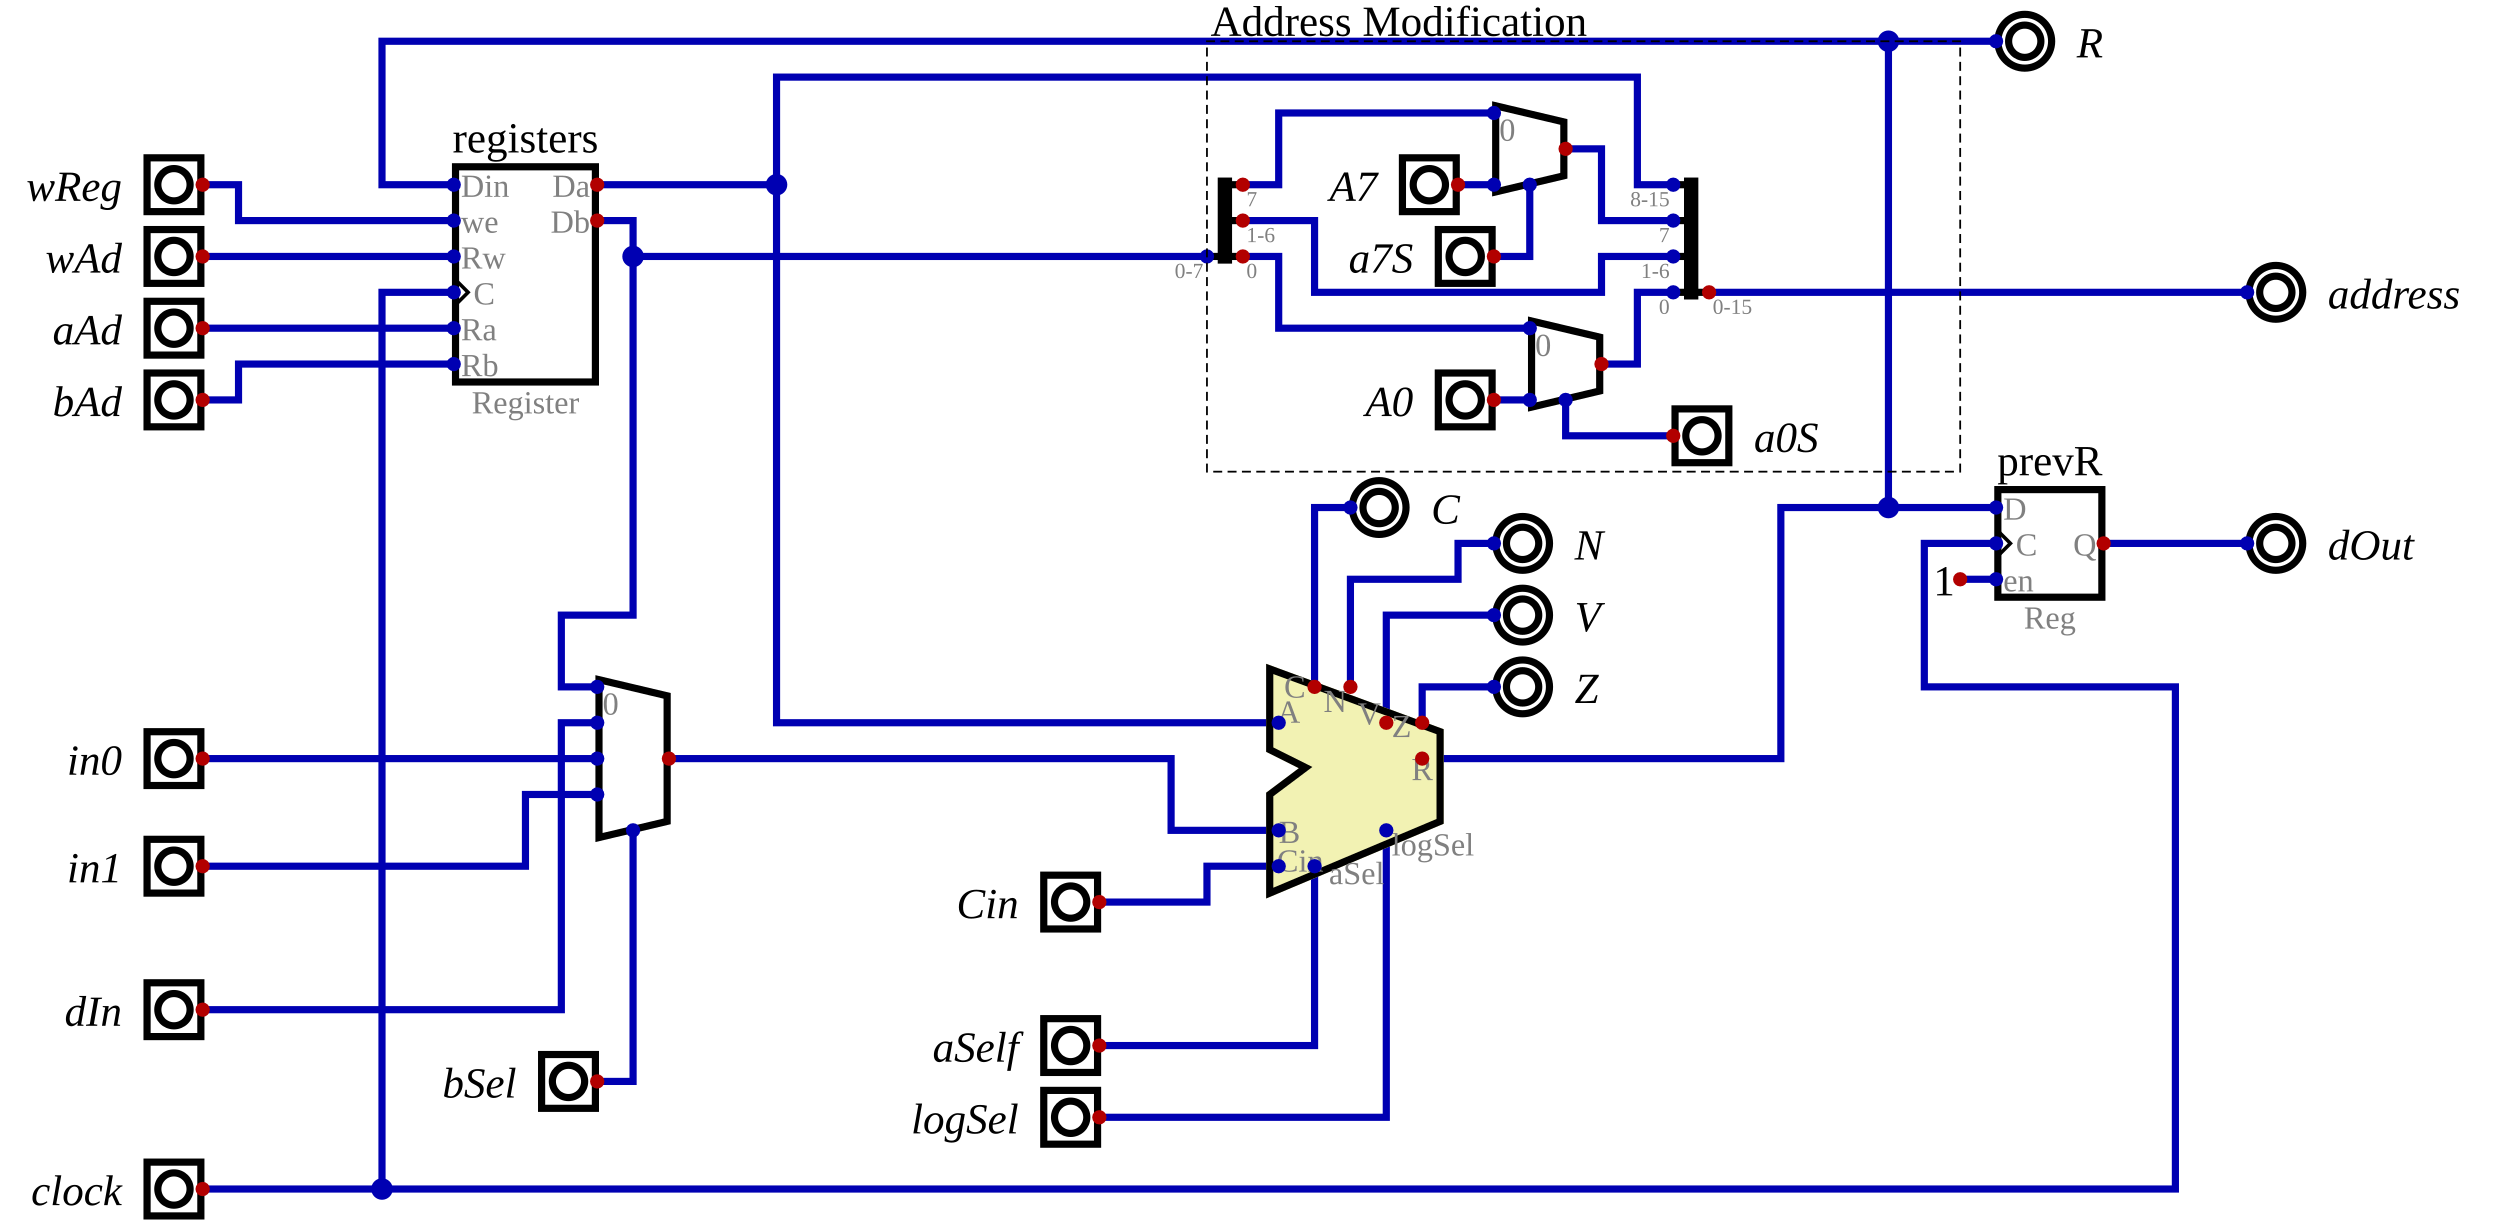
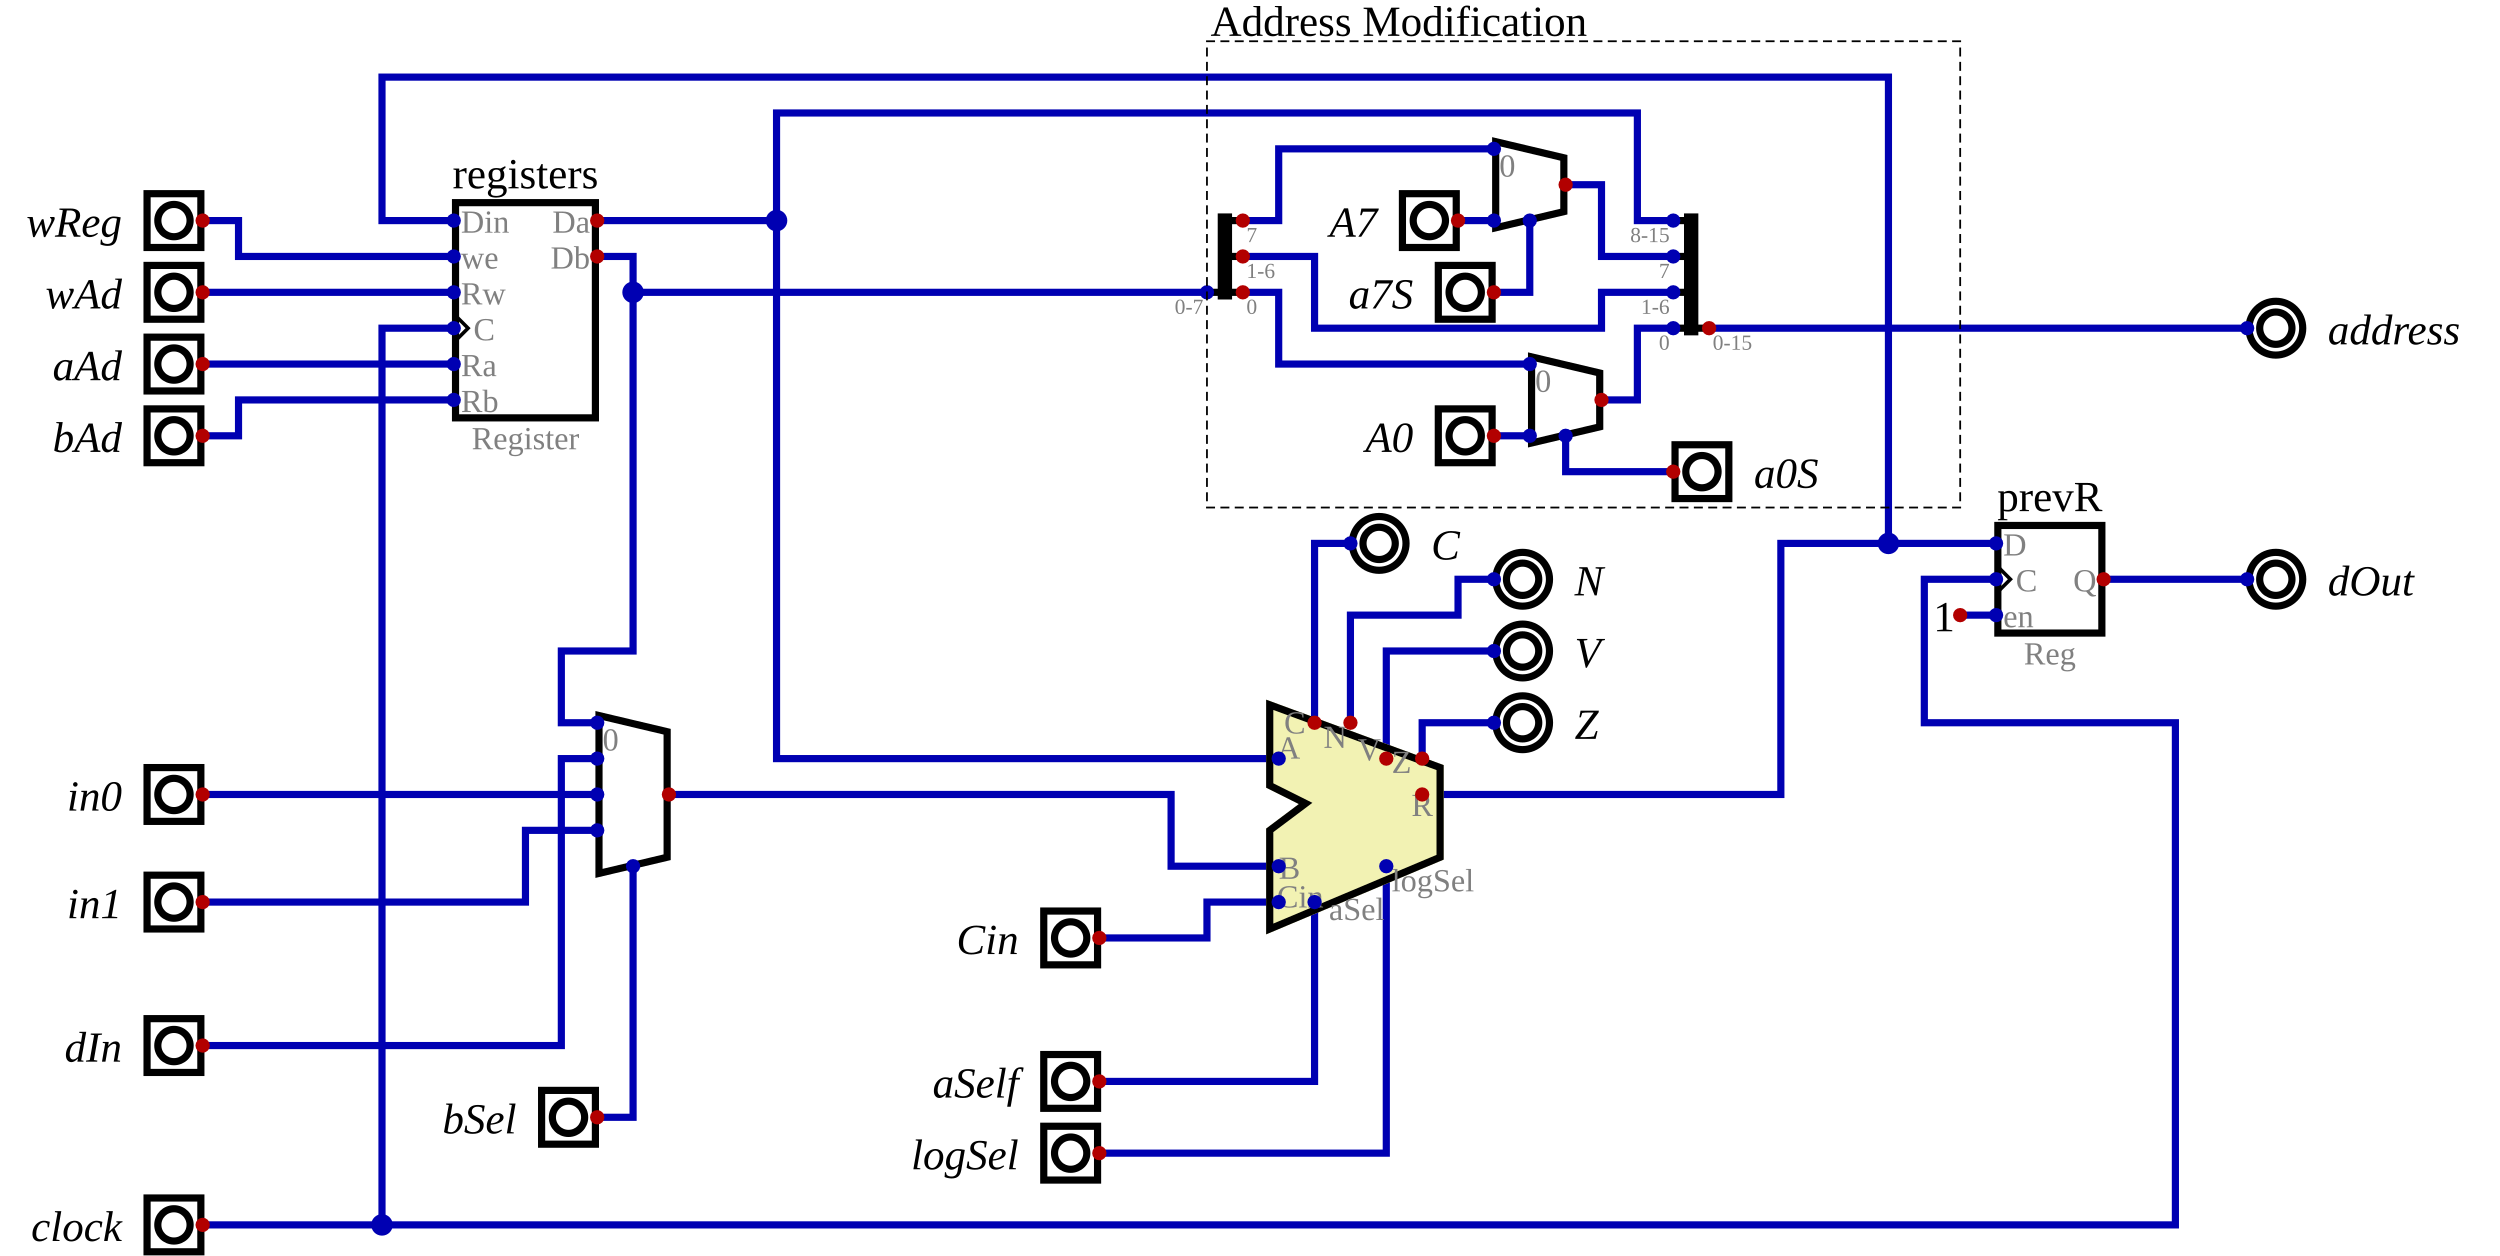
- <svg xmlns="http://www.w3.org/2000/svg" width="209.1mm" height="102.0mm" viewBox="187 37 1394 680">
+ <svg xmlns="http://www.w3.org/2000/svg" width="209.1mm" height="105.0mm" viewBox="187 17 1394 700">
  <g stroke-linecap="square">
    <path d="M 920,420 L 920,320 L 940,320" stroke="#0000b2" stroke-width="4.0" fill="none" />
    <path d="M 520,640 L 540,640 L 540,500" stroke="#0000b2" stroke-width="4.0" fill="none" />
    <path d="M 300,260 L 320,260 L 320,240 L 440,240" stroke="#0000b2" stroke-width="4.0" fill="none" />
    <path d="M 1020,260 L 1040,260" stroke="#0000b2" stroke-width="4.0" fill="none" />
    <path d="M 300,520 L 480,520 L 480,480 L 520,480" stroke="#0000b2" stroke-width="4.0" fill="none" />
    <path d="M 400,700 L 400,200 L 440,200" stroke="#0000b2" stroke-width="4.0" fill="none" />
    <path d="M 1140,200 L 1440,200" stroke="#0000b2" stroke-width="4.0" fill="none" />
    <path d="M 300,460 L 520,460" stroke="#0000b2" stroke-width="4.0" fill="none" />
    <path d="M 980,460 L 1180,460 L 1180,320 L 1240,320 L 1300,320" stroke="#0000b2" stroke-width="4.0" fill="none" />
    <path d="M 560,460 L 840,460 L 840,500 L 900,500" stroke="#0000b2" stroke-width="4.0" fill="none" />
    <path d="M 520,140 L 620,140 L 620,80 L 1100,80 L 1100,140 L 1120,140" stroke="#0000b2" stroke-width="4.0" fill="none" />
    <path d="M 300,140 L 320,140 L 320,160 L 440,160" stroke="#0000b2" stroke-width="4.0" fill="none" />
    <path d="M 880,140 L 900,140 L 900,100 L 1020,100" stroke="#0000b2" stroke-width="4.0" fill="none" />
    <path d="M 1000,140 L 1020,140" stroke="#0000b2" stroke-width="4.0" fill="none" />
    <path d="M 1360,340 L 1440,340" stroke="#0000b2" stroke-width="4.0" fill="none" />
    <path d="M 800,660 L 960,660 L 960,500" stroke="#0000b2" stroke-width="4.0" fill="none" />
    <path d="M 1060,260 L 1060,280 L 1120,280" stroke="#0000b2" stroke-width="4.0" fill="none" />
    <path d="M 300,600 L 500,600 L 500,440 L 520,440" stroke="#0000b2" stroke-width="4.0" fill="none" />
    <path d="M 300,220 L 440,220" stroke="#0000b2" stroke-width="4.0" fill="none" />
    <path d="M 800,540 L 860,540 L 860,520 L 900,520" stroke="#0000b2" stroke-width="4.0" fill="none" />
    <path d="M 520,160 L 540,160 L 540,180 L 860,180" stroke="#0000b2" stroke-width="4.0" fill="none" />
    <path d="M 880,160 L 920,160 L 920,200 L 1080,200 L 1080,180 L 1120,180" stroke="#0000b2" stroke-width="4.0" fill="none" />
    <path d="M 980,440 L 980,420 L 1020,420" stroke="#0000b2" stroke-width="4.0" fill="none" />
    <path d="M 1280,360 L 1300,360" stroke="#0000b2" stroke-width="4.0" fill="none" />
    <path d="M 940,420 L 940,360 L 1000,360 L 1000,340 L 1020,340" stroke="#0000b2" stroke-width="4.0" fill="none" />
    <path d="M 800,620 L 920,620 L 920,520" stroke="#0000b2" stroke-width="4.0" fill="none" />
    <path d="M 1080,240 L 1100,240 L 1100,200 L 1120,200" stroke="#0000b2" stroke-width="4.0" fill="none" />
    <path d="M 300,180 L 440,180" stroke="#0000b2" stroke-width="4.0" fill="none" />
    <path d="M 880,180 L 900,180 L 900,220 L 1040,220" stroke="#0000b2" stroke-width="4.0" fill="none" />
    <path d="M 1020,180 L 1040,180 L 1040,140" stroke="#0000b2" stroke-width="4.0" fill="none" />
    <path d="M 620,140 L 620,440 L 900,440" stroke="#0000b2" stroke-width="4.0" fill="none" />
    <path d="M 1060,120 L 1080,120 L 1080,160 L 1120,160" stroke="#0000b2" stroke-width="4.0" fill="none" />
    <path d="M 960,440 L 960,380 L 1020,380" stroke="#0000b2" stroke-width="4.0" fill="none" />
    <path d="M 300,700 L 400,700 L 1400,700 L 1400,420 L 1260,420 L 1260,340 L 1300,340" stroke="#0000b2" stroke-width="4.0" fill="none" />
-     <path d="M 440,140 L 400,140 L 400,60 L 1240,60 L 1300,60" stroke="#0000b2" stroke-width="4.0" fill="none" />
+     <path d="M 440,140 L 400,140 L 400,60 L 1240,60 L 1240,320" stroke="#0000b2" stroke-width="4.0" fill="none" />
    <path d="M 520,420 L 500,420 L 500,380 L 540,380 L 540,180" stroke="#0000b2" stroke-width="4.0" fill="none" />
-     <path d="M 1240,60 L 1240,320" stroke="#0000b2" stroke-width="4.0" fill="none" />
    <path d="M 860,180 L 870,180 L 880,180" stroke="#000000" stroke-width="4.0" fill="none" />
    <path d="M 880,160 L 870,160" stroke="#000000" stroke-width="4.0" fill="none" />
    <path d="M 880,140 L 870,140" stroke="#000000" stroke-width="4.0" fill="none" />
    <path d="M 1120,200 L 1130,200 L 1140,200" stroke="#000000" stroke-width="4.0" fill="none" />
    <path d="M 1120,180 L 1130,180" stroke="#000000" stroke-width="4.0" fill="none" />
    <path d="M 1120,160 L 1130,160" stroke="#000000" stroke-width="4.0" fill="none" />
    <path d="M 1120,140 L 1130,140" stroke="#000000" stroke-width="4.0" fill="none" />
    <g>
      <circle cx="1240.0" cy="320.0" r="4.0" stroke="#0000b2" stroke-width="4.0" fill="#0000b2" />
      <circle cx="620.0" cy="140.0" r="4.0" stroke="#0000b2" stroke-width="4.0" fill="#0000b2" />
      <circle cx="540.0" cy="180.0" r="4.0" stroke="#0000b2" stroke-width="4.0" fill="#0000b2" />
-       <circle cx="1240.0" cy="60.0" r="4.0" stroke="#0000b2" stroke-width="4.0" fill="#0000b2" />
      <circle cx="400.0" cy="700.0" r="4.0" stroke="#0000b2" stroke-width="4.0" fill="#0000b2" />
    </g>
    <g>
      <path d="M 269,685 L 299,685 L 299,715 L 269,715 Z" stroke="#000000" stroke-width="4.0" fill="none" />
      <circle cx="284.0" cy="700.0" r="9.0" stroke="#000000" stroke-width="4.0" fill="none" />
      <text text-anchor="end" x="255.0" y="709.0" fill="#000000" style="font-size:24px">
        <tspan style="font-style:italic;">clock</tspan>
      </text>
      <circle cx="300.0" cy="700.0" r="2.0" stroke="#b20000" stroke-width="4.0" fill="#b20000" />
    </g>
    <g>
      <path d="M 441,130 L 519,130 L 519,250 L 441,250 Z" stroke="#000000" stroke-width="4.0" fill="none" />
      <text text-anchor="middle" x="480.0" y="122.0" fill="#000000" style="font-size:24px">registers</text>
      <text text-anchor="start" x="444.0" y="146.75" fill="#808080" style="font-size:18px">Din</text>
      <text text-anchor="start" x="444.0" y="166.75" fill="#808080" style="font-size:18px">we</text>
      <text text-anchor="start" x="444.0" y="186.75" fill="#808080" style="font-size:18px">Rw</text>
      <path d="M 441,207 L 448,200 L 441,193" stroke="#000000" stroke-width="2.0" fill="none" />
      <text text-anchor="start" x="451.0" y="206.75" fill="#808080" style="font-size:18px">C</text>
      <text text-anchor="start" x="444.0" y="226.75" fill="#808080" style="font-size:18px">Ra</text>
      <text text-anchor="start" x="444.0" y="246.75" fill="#808080" style="font-size:18px">Rb</text>
      <text text-anchor="end" x="516.0" y="146.75" fill="#808080" style="font-size:18px">Da</text>
      <text text-anchor="end" x="516.0" y="166.75" fill="#808080" style="font-size:18px">Db</text>
      <text text-anchor="middle" x="480.0" y="267.5" fill="#808080" style="font-size:18px">Register</text>
      <circle cx="440.0" cy="140.0" r="2.0" stroke="#0000b2" stroke-width="4.0" fill="#0000b2" />
      <circle cx="440.0" cy="160.0" r="2.0" stroke="#0000b2" stroke-width="4.0" fill="#0000b2" />
      <circle cx="440.0" cy="180.0" r="2.0" stroke="#0000b2" stroke-width="4.0" fill="#0000b2" />
      <circle cx="440.0" cy="200.0" r="2.0" stroke="#0000b2" stroke-width="4.0" fill="#0000b2" />
      <circle cx="440.0" cy="220.0" r="2.0" stroke="#0000b2" stroke-width="4.0" fill="#0000b2" />
      <circle cx="440.0" cy="240.0" r="2.0" stroke="#0000b2" stroke-width="4.0" fill="#0000b2" />
      <circle cx="520.0" cy="140.0" r="2.0" stroke="#b20000" stroke-width="4.0" fill="#b20000" />
      <circle cx="520.0" cy="160.0" r="2.0" stroke="#b20000" stroke-width="4.0" fill="#b20000" />
    </g>
    <g>
      <path d="M 521,416 L 559,425 L 559,495 L 521,504 Z" stroke="#000000" stroke-width="4.0" fill="none" />
      <text text-anchor="start" x="523.0" y="435.5" fill="#808080" style="font-size:18px">0</text>
      <circle cx="540.0" cy="500.0" r="2.0" stroke="#0000b2" stroke-width="4.0" fill="#0000b2" />
      <circle cx="520.0" cy="420.0" r="2.0" stroke="#0000b2" stroke-width="4.0" fill="#0000b2" />
      <circle cx="520.0" cy="440.0" r="2.0" stroke="#0000b2" stroke-width="4.0" fill="#0000b2" />
      <circle cx="520.0" cy="460.0" r="2.0" stroke="#0000b2" stroke-width="4.0" fill="#0000b2" />
      <circle cx="520.0" cy="480.0" r="2.0" stroke="#0000b2" stroke-width="4.0" fill="#0000b2" />
      <circle cx="560.0" cy="460.0" r="2.0" stroke="#b20000" stroke-width="4.0" fill="#b20000" />
    </g>
    <g>
      <path d="M 1301,310 L 1359,310 L 1359,370 L 1301,370 Z" stroke="#000000" stroke-width="4.0" fill="none" />
      <text text-anchor="middle" x="1330.0" y="302.0" fill="#000000" style="font-size:24px">prevR</text>
      <text text-anchor="start" x="1304.0" y="326.75" fill="#808080" style="font-size:18px">D</text>
      <path d="M 1301,347 L 1308,340 L 1301,333" stroke="#000000" stroke-width="2.0" fill="none" />
      <text text-anchor="start" x="1311.0" y="346.75" fill="#808080" style="font-size:18px">C</text>
      <text text-anchor="start" x="1304.0" y="366.75" fill="#808080" style="font-size:18px">en</text>
      <text text-anchor="end" x="1356.0" y="346.75" fill="#808080" style="font-size:18px">Q</text>
      <text text-anchor="middle" x="1330.0" y="387.5" fill="#808080" style="font-size:18px">Reg</text>
      <circle cx="1300.0" cy="320.0" r="2.0" stroke="#0000b2" stroke-width="4.0" fill="#0000b2" />
      <circle cx="1300.0" cy="340.0" r="2.0" stroke="#0000b2" stroke-width="4.0" fill="#0000b2" />
      <circle cx="1300.0" cy="360.0" r="2.0" stroke="#0000b2" stroke-width="4.0" fill="#0000b2" />
      <circle cx="1360.0" cy="340.0" r="2.0" stroke="#b20000" stroke-width="4.0" fill="#b20000" />
    </g>
    <g>
      <path d="M 1021,96 L 1059,105 L 1059,135 L 1021,144 Z" stroke="#000000" stroke-width="4.0" fill="none" />
      <text text-anchor="start" x="1023.0" y="115.5" fill="#808080" style="font-size:18px">0</text>
      <circle cx="1040.0" cy="140.0" r="2.0" stroke="#0000b2" stroke-width="4.0" fill="#0000b2" />
      <circle cx="1020.0" cy="100.0" r="2.0" stroke="#0000b2" stroke-width="4.0" fill="#0000b2" />
      <circle cx="1020.0" cy="140.0" r="2.0" stroke="#0000b2" stroke-width="4.0" fill="#0000b2" />
      <circle cx="1060.0" cy="120.0" r="2.0" stroke="#b20000" stroke-width="4.0" fill="#b20000" />
    </g>
    <g>
      <path d="M 1041,216 L 1079,225 L 1079,255 L 1041,264 Z" stroke="#000000" stroke-width="4.0" fill="none" />
      <text text-anchor="start" x="1043.0" y="235.5" fill="#808080" style="font-size:18px">0</text>
      <circle cx="1060.0" cy="260.0" r="2.0" stroke="#0000b2" stroke-width="4.0" fill="#0000b2" />
      <circle cx="1040.0" cy="220.0" r="2.0" stroke="#0000b2" stroke-width="4.0" fill="#0000b2" />
      <circle cx="1040.0" cy="260.0" r="2.0" stroke="#0000b2" stroke-width="4.0" fill="#0000b2" />
      <circle cx="1080.0" cy="240.0" r="2.0" stroke="#b20000" stroke-width="4.0" fill="#b20000" />
    </g>
    <g>
      <text text-anchor="end" x="858.0" y="192.0" fill="#808080" style="font-size:12px">0-7</text>
      <text text-anchor="start" x="882.0" y="192.0" fill="#808080" style="font-size:12px">0</text>
      <text text-anchor="start" x="882.0" y="172.0" fill="#808080" style="font-size:12px">1-6</text>
      <text text-anchor="start" x="882.0" y="152.0" fill="#808080" style="font-size:12px">7</text>
      <path d="M 868,182 L 872,182 L 872,138 L 868,138 Z" stroke="#000000" stroke-width="4.0" fill="#000000" fill-opacity="1.0" />
      <circle cx="860.0" cy="180.0" r="2.0" stroke="#0000b2" stroke-width="4.0" fill="#0000b2" />
      <circle cx="880.0" cy="180.0" r="2.0" stroke="#b20000" stroke-width="4.0" fill="#b20000" />
      <circle cx="880.0" cy="160.0" r="2.0" stroke="#b20000" stroke-width="4.0" fill="#b20000" />
      <circle cx="880.0" cy="140.0" r="2.0" stroke="#b20000" stroke-width="4.0" fill="#b20000" />
    </g>
    <g>
      <text text-anchor="end" x="1118.0" y="212.0" fill="#808080" style="font-size:12px">0</text>
      <text text-anchor="end" x="1118.0" y="192.0" fill="#808080" style="font-size:12px">1-6</text>
      <text text-anchor="end" x="1118.0" y="172.0" fill="#808080" style="font-size:12px">7</text>
      <text text-anchor="end" x="1118.0" y="152.0" fill="#808080" style="font-size:12px">8-15</text>
      <text text-anchor="start" x="1142.0" y="212.0" fill="#808080" style="font-size:12px">0-15</text>
      <path d="M 1128,202 L 1132,202 L 1132,138 L 1128,138 Z" stroke="#000000" stroke-width="4.0" fill="#000000" fill-opacity="1.0" />
      <circle cx="1120.0" cy="200.0" r="2.0" stroke="#0000b2" stroke-width="4.0" fill="#0000b2" />
      <circle cx="1120.0" cy="180.0" r="2.0" stroke="#0000b2" stroke-width="4.0" fill="#0000b2" />
      <circle cx="1120.0" cy="160.0" r="2.0" stroke="#0000b2" stroke-width="4.0" fill="#0000b2" />
      <circle cx="1120.0" cy="140.0" r="2.0" stroke="#0000b2" stroke-width="4.0" fill="#0000b2" />
      <circle cx="1140.0" cy="200.0" r="2.0" stroke="#b20000" stroke-width="4.0" fill="#b20000" />
    </g>
    <g>
      <path d="M 269,445 L 299,445 L 299,475 L 269,475 Z" stroke="#000000" stroke-width="4.0" fill="none" />
      <circle cx="284.0" cy="460.0" r="9.0" stroke="#000000" stroke-width="4.0" fill="none" />
      <text text-anchor="end" x="255.0" y="469.0" fill="#000000" style="font-size:24px">
        <tspan style="font-style:italic;">in0</tspan>
      </text>
      <circle cx="300.0" cy="460.0" r="2.0" stroke="#b20000" stroke-width="4.0" fill="#b20000" />
    </g>
    <g>
      <path d="M 269,505 L 299,505 L 299,535 L 269,535 Z" stroke="#000000" stroke-width="4.0" fill="none" />
      <circle cx="284.0" cy="520.0" r="9.0" stroke="#000000" stroke-width="4.0" fill="none" />
      <text text-anchor="end" x="255.0" y="529.0" fill="#000000" style="font-size:24px">
        <tspan style="font-style:italic;">in1</tspan>
      </text>
      <circle cx="300.0" cy="520.0" r="2.0" stroke="#b20000" stroke-width="4.0" fill="#b20000" />
    </g>
    <g>
-       <circle cx="1316.0" cy="60.0" r="9.0" stroke="#000000" stroke-width="4.0" fill="none" />
-       <circle cx="1316.0" cy="60.0" r="15.0" stroke="#000000" stroke-width="4.0" fill="none" />
-       <text text-anchor="start" x="1345.0" y="69.0" fill="#000000" style="font-size:24px">
-         <tspan style="font-style:italic;">R</tspan>
-       </text>
-       <circle cx="1300.0" cy="60.0" r="2.0" stroke="#0000b2" stroke-width="4.0" fill="#0000b2" />
-     </g>
-     <g>
      <text text-anchor="end" x="1277.0" y="369.0" fill="#000000" style="font-size:24px">1</text>
      <circle cx="1280.0" cy="360.0" r="2.0" stroke="#b20000" stroke-width="4.0" fill="#b20000" />
    </g>
    <g>
      <path d="M 269,125 L 299,125 L 299,155 L 269,155 Z" stroke="#000000" stroke-width="4.0" fill="none" />
      <circle cx="284.0" cy="140.0" r="9.0" stroke="#000000" stroke-width="4.0" fill="none" />
      <text text-anchor="end" x="255.0" y="149.0" fill="#000000" style="font-size:24px">
        <tspan style="font-style:italic;">wReg</tspan>
      </text>
      <circle cx="300.0" cy="140.0" r="2.0" stroke="#b20000" stroke-width="4.0" fill="#b20000" />
    </g>
    <g>
      <path d="M 269,165 L 299,165 L 299,195 L 269,195 Z" stroke="#000000" stroke-width="4.0" fill="none" />
      <circle cx="284.0" cy="180.0" r="9.0" stroke="#000000" stroke-width="4.0" fill="none" />
      <text text-anchor="end" x="255.0" y="189.0" fill="#000000" style="font-size:24px">
        <tspan style="font-style:italic;">wAd</tspan>
      </text>
      <circle cx="300.0" cy="180.0" r="2.0" stroke="#b20000" stroke-width="4.0" fill="#b20000" />
    </g>
    <g>
      <path d="M 269,205 L 299,205 L 299,235 L 269,235 Z" stroke="#000000" stroke-width="4.0" fill="none" />
      <circle cx="284.0" cy="220.0" r="9.0" stroke="#000000" stroke-width="4.0" fill="none" />
      <text text-anchor="end" x="255.0" y="229.0" fill="#000000" style="font-size:24px">
        <tspan style="font-style:italic;">aAd</tspan>
      </text>
      <circle cx="300.0" cy="220.0" r="2.0" stroke="#b20000" stroke-width="4.0" fill="#b20000" />
    </g>
    <g>
      <path d="M 269,245 L 299,245 L 299,275 L 269,275 Z" stroke="#000000" stroke-width="4.0" fill="none" />
      <circle cx="284.0" cy="260.0" r="9.0" stroke="#000000" stroke-width="4.0" fill="none" />
      <text text-anchor="end" x="255.0" y="269.0" fill="#000000" style="font-size:24px">
        <tspan style="font-style:italic;">bAd</tspan>
      </text>
      <circle cx="300.0" cy="260.0" r="2.0" stroke="#b20000" stroke-width="4.0" fill="#b20000" />
    </g>
    <g>
      <circle cx="1456.0" cy="340.0" r="9.0" stroke="#000000" stroke-width="4.0" fill="none" />
      <circle cx="1456.0" cy="340.0" r="15.0" stroke="#000000" stroke-width="4.0" fill="none" />
      <text text-anchor="start" x="1485.0" y="349.0" fill="#000000" style="font-size:24px">
        <tspan style="font-style:italic;">dOut</tspan>
      </text>
      <circle cx="1440.0" cy="340.0" r="2.0" stroke="#0000b2" stroke-width="4.0" fill="#0000b2" />
    </g>
    <g>
      <path d="M 269,585 L 299,585 L 299,615 L 269,615 Z" stroke="#000000" stroke-width="4.0" fill="none" />
      <circle cx="284.0" cy="600.0" r="9.0" stroke="#000000" stroke-width="4.0" fill="none" />
      <text text-anchor="end" x="255.0" y="609.0" fill="#000000" style="font-size:24px">
        <tspan style="font-style:italic;">dIn</tspan>
      </text>
      <circle cx="300.0" cy="600.0" r="2.0" stroke="#b20000" stroke-width="4.0" fill="#b20000" />
    </g>
    <g>
      <circle cx="1456.0" cy="200.0" r="9.0" stroke="#000000" stroke-width="4.0" fill="none" />
      <circle cx="1456.0" cy="200.0" r="15.0" stroke="#000000" stroke-width="4.0" fill="none" />
      <text text-anchor="start" x="1485.0" y="209.0" fill="#000000" style="font-size:24px">
        <tspan style="font-style:italic;">address</tspan>
      </text>
      <circle cx="1440.0" cy="200.0" r="2.0" stroke="#0000b2" stroke-width="4.0" fill="#0000b2" />
    </g>
    <g>
      <path d="M 489,625 L 519,625 L 519,655 L 489,655 Z" stroke="#000000" stroke-width="4.0" fill="none" />
      <circle cx="504.0" cy="640.0" r="9.0" stroke="#000000" stroke-width="4.0" fill="none" />
      <text text-anchor="end" x="475.0" y="649.0" fill="#000000" style="font-size:24px">
        <tspan style="font-style:italic;">bSel</tspan>
      </text>
      <circle cx="520.0" cy="640.0" r="2.0" stroke="#b20000" stroke-width="4.0" fill="#b20000" />
    </g>
    <g>
      <path d="M 769,645 L 799,645 L 799,675 L 769,675 Z" stroke="#000000" stroke-width="4.0" fill="none" />
      <circle cx="784.0" cy="660.0" r="9.0" stroke="#000000" stroke-width="4.0" fill="none" />
      <text text-anchor="end" x="755.0" y="669.0" fill="#000000" style="font-size:24px">
        <tspan style="font-style:italic;">logSel</tspan>
      </text>
      <circle cx="800.0" cy="660.0" r="2.0" stroke="#b20000" stroke-width="4.0" fill="#b20000" />
    </g>
    <g>
      <circle cx="1036.0" cy="420.0" r="9.0" stroke="#000000" stroke-width="4.0" fill="none" />
      <circle cx="1036.0" cy="420.0" r="15.0" stroke="#000000" stroke-width="4.0" fill="none" />
      <text text-anchor="start" x="1065.0" y="429.0" fill="#000000" style="font-size:24px">
        <tspan style="font-style:italic;">Z</tspan>
      </text>
      <circle cx="1020.0" cy="420.0" r="2.0" stroke="#0000b2" stroke-width="4.0" fill="#0000b2" />
    </g>
    <g>
      <path d="M 769,525 L 799,525 L 799,555 L 769,555 Z" stroke="#000000" stroke-width="4.0" fill="none" />
      <circle cx="784.0" cy="540.0" r="9.0" stroke="#000000" stroke-width="4.0" fill="none" />
      <text text-anchor="end" x="755.0" y="549.0" fill="#000000" style="font-size:24px">
        <tspan style="font-style:italic;">Cin</tspan>
      </text>
      <circle cx="800.0" cy="540.0" r="2.0" stroke="#b20000" stroke-width="4.0" fill="#b20000" />
    </g>
    <g>
      <path d="M 969,125 L 999,125 L 999,155 L 969,155 Z" stroke="#000000" stroke-width="4.0" fill="none" />
      <circle cx="984.0" cy="140.0" r="9.0" stroke="#000000" stroke-width="4.0" fill="none" />
      <text text-anchor="end" x="955.0" y="149.0" fill="#000000" style="font-size:24px">
        <tspan style="font-style:italic;">A7</tspan>
      </text>
      <circle cx="1000.0" cy="140.0" r="2.0" stroke="#b20000" stroke-width="4.0" fill="#b20000" />
    </g>
    <g>
      <path d="M 989,245 L 1019,245 L 1019,275 L 989,275 Z" stroke="#000000" stroke-width="4.0" fill="none" />
      <circle cx="1004.0" cy="260.0" r="9.0" stroke="#000000" stroke-width="4.0" fill="none" />
      <text text-anchor="end" x="975.0" y="269.0" fill="#000000" style="font-size:24px">
        <tspan style="font-style:italic;">A0</tspan>
      </text>
      <circle cx="1020.0" cy="260.0" r="2.0" stroke="#b20000" stroke-width="4.0" fill="#b20000" />
    </g>
    <g>
      <path d="M 989,165 L 1019,165 L 1019,195 L 989,195 Z" stroke="#000000" stroke-width="4.0" fill="none" />
      <circle cx="1004.0" cy="180.0" r="9.0" stroke="#000000" stroke-width="4.0" fill="none" />
      <text text-anchor="end" x="975.0" y="189.0" fill="#000000" style="font-size:24px">
        <tspan style="font-style:italic;">a7S</tspan>
      </text>
      <circle cx="1020.0" cy="180.0" r="2.0" stroke="#b20000" stroke-width="4.0" fill="#b20000" />
    </g>
    <g>
      <path d="M 1151,295 L 1121,295 L 1121,265 L 1151,265 Z" stroke="#000000" stroke-width="4.0" fill="none" />
      <circle cx="1136.0" cy="280.0" r="9.0" stroke="#000000" stroke-width="4.0" fill="none" />
      <text text-anchor="start" x="1165.0" y="289.0" fill="#000000" style="font-size:24px">
        <tspan style="font-style:italic;">a0S</tspan>
      </text>
      <circle cx="1120.0" cy="280.0" r="2.0" stroke="#b20000" stroke-width="4.0" fill="#b20000" />
    </g>
    <g>
-       <text text-anchor="start" x="862.0" y="57.0" fill="#000000" style="font-size:24px">Address Modification</text>
-       <path d="M 860,60 L 1280,60 L 1280,300 L 860,300 Z" stroke-dasharray="4.0,4.0" stroke="#000000" stroke-width="1.0" fill="none" />
+       <text text-anchor="start" x="862.0" y="37.0" fill="#000000" style="font-size:24px">Address Modification</text>
+       <path d="M 860,40 L 1280,40 L 1280,300 L 860,300 Z" stroke-dasharray="4.0,4.0" stroke="#000000" stroke-width="1.0" fill="none" />
    </g>
    <g>
      <path d="M 990,445 L 990,495 L 895,535 L 895,480 L 915,465 L 895,455 L 895,410 Z" stroke="#f2f2b3" stroke-width="4.0" fill="#f2f2b3" fill-opacity="1.0" />
      <path d="M 990,445 L 990,495 L 895,535 L 895,480 L 915,465 L 895,455 L 895,410 Z" stroke="#000000" stroke-width="4.0" fill="none" />
      <text text-anchor="start" x="899.0" y="440.0" fill="#808080" style="font-size:18px">A</text>
      <text text-anchor="start" x="900.0" y="507.0" fill="#808080" style="font-size:18px">B</text>
      <text text-anchor="start" x="963.0" y="514.0" fill="#808080" style="font-size:18px">logSel</text>
      <text text-anchor="start" x="899.0" y="523.0" fill="#808080" style="font-size:18px">Cin</text>
      <text text-anchor="end" x="986.0" y="472.0" fill="#808080" style="font-size:18px">R</text>
      <text text-anchor="end" x="957.0" y="441.0" fill="#808080" style="font-size:18px">V</text>
      <text text-anchor="end" x="938.0" y="434.0" fill="#808080" style="font-size:18px">N</text>
      <text text-anchor="end" x="915.0" y="426.0" fill="#808080" style="font-size:18px">C</text>
      <text text-anchor="end" x="974.0" y="448.0" fill="#808080" style="font-size:18px">Z</text>
      <text text-anchor="start" x="928.0" y="530.0" fill="#808080" style="font-size:18px">aSel</text>
      <circle cx="980.0" cy="460.0" r="2.0" stroke="#b20000" stroke-width="4.0" fill="#b20000" />
      <circle cx="920.0" cy="420.0" r="2.0" stroke="#b20000" stroke-width="4.0" fill="#b20000" />
      <circle cx="980.0" cy="440.0" r="2.0" stroke="#b20000" stroke-width="4.0" fill="#b20000" />
      <circle cx="940.0" cy="420.0" r="2.0" stroke="#b20000" stroke-width="4.0" fill="#b20000" />
      <circle cx="960.0" cy="440.0" r="2.0" stroke="#b20000" stroke-width="4.0" fill="#b20000" />
      <circle cx="960.0" cy="500.0" r="2.0" stroke="#0000b2" stroke-width="4.0" fill="#0000b2" />
      <circle cx="920.0" cy="520.0" r="2.0" stroke="#0000b2" stroke-width="4.0" fill="#0000b2" />
      <circle cx="900.0" cy="520.0" r="2.0" stroke="#0000b2" stroke-width="4.0" fill="#0000b2" />
      <circle cx="900.0" cy="440.0" r="2.0" stroke="#0000b2" stroke-width="4.0" fill="#0000b2" />
      <circle cx="900.0" cy="500.0" r="2.0" stroke="#0000b2" stroke-width="4.0" fill="#0000b2" />
    </g>
    <g>
      <path d="M 769,605 L 799,605 L 799,635 L 769,635 Z" stroke="#000000" stroke-width="4.0" fill="none" />
      <circle cx="784.0" cy="620.0" r="9.0" stroke="#000000" stroke-width="4.0" fill="none" />
      <text text-anchor="end" x="755.0" y="629.0" fill="#000000" style="font-size:24px">
        <tspan style="font-style:italic;">aSelf</tspan>
      </text>
      <circle cx="800.0" cy="620.0" r="2.0" stroke="#b20000" stroke-width="4.0" fill="#b20000" />
    </g>
    <g>
      <circle cx="1036.0" cy="380.0" r="9.0" stroke="#000000" stroke-width="4.0" fill="none" />
      <circle cx="1036.0" cy="380.0" r="15.0" stroke="#000000" stroke-width="4.0" fill="none" />
      <text text-anchor="start" x="1065.0" y="389.0" fill="#000000" style="font-size:24px">
        <tspan style="font-style:italic;">V</tspan>
      </text>
      <circle cx="1020.0" cy="380.0" r="2.0" stroke="#0000b2" stroke-width="4.0" fill="#0000b2" />
    </g>
    <g>
      <circle cx="1036.0" cy="340.0" r="9.0" stroke="#000000" stroke-width="4.0" fill="none" />
      <circle cx="1036.0" cy="340.0" r="15.0" stroke="#000000" stroke-width="4.0" fill="none" />
      <text text-anchor="start" x="1065.0" y="349.0" fill="#000000" style="font-size:24px">
        <tspan style="font-style:italic;">N</tspan>
      </text>
      <circle cx="1020.0" cy="340.0" r="2.0" stroke="#0000b2" stroke-width="4.0" fill="#0000b2" />
    </g>
    <g>
      <circle cx="956.0" cy="320.0" r="9.0" stroke="#000000" stroke-width="4.0" fill="none" />
      <circle cx="956.0" cy="320.0" r="15.0" stroke="#000000" stroke-width="4.0" fill="none" />
      <text text-anchor="start" x="985.0" y="329.0" fill="#000000" style="font-size:24px">
        <tspan style="font-style:italic;">C</tspan>
      </text>
      <circle cx="940.0" cy="320.0" r="2.0" stroke="#0000b2" stroke-width="4.0" fill="#0000b2" />
    </g>
  </g>
</svg>
